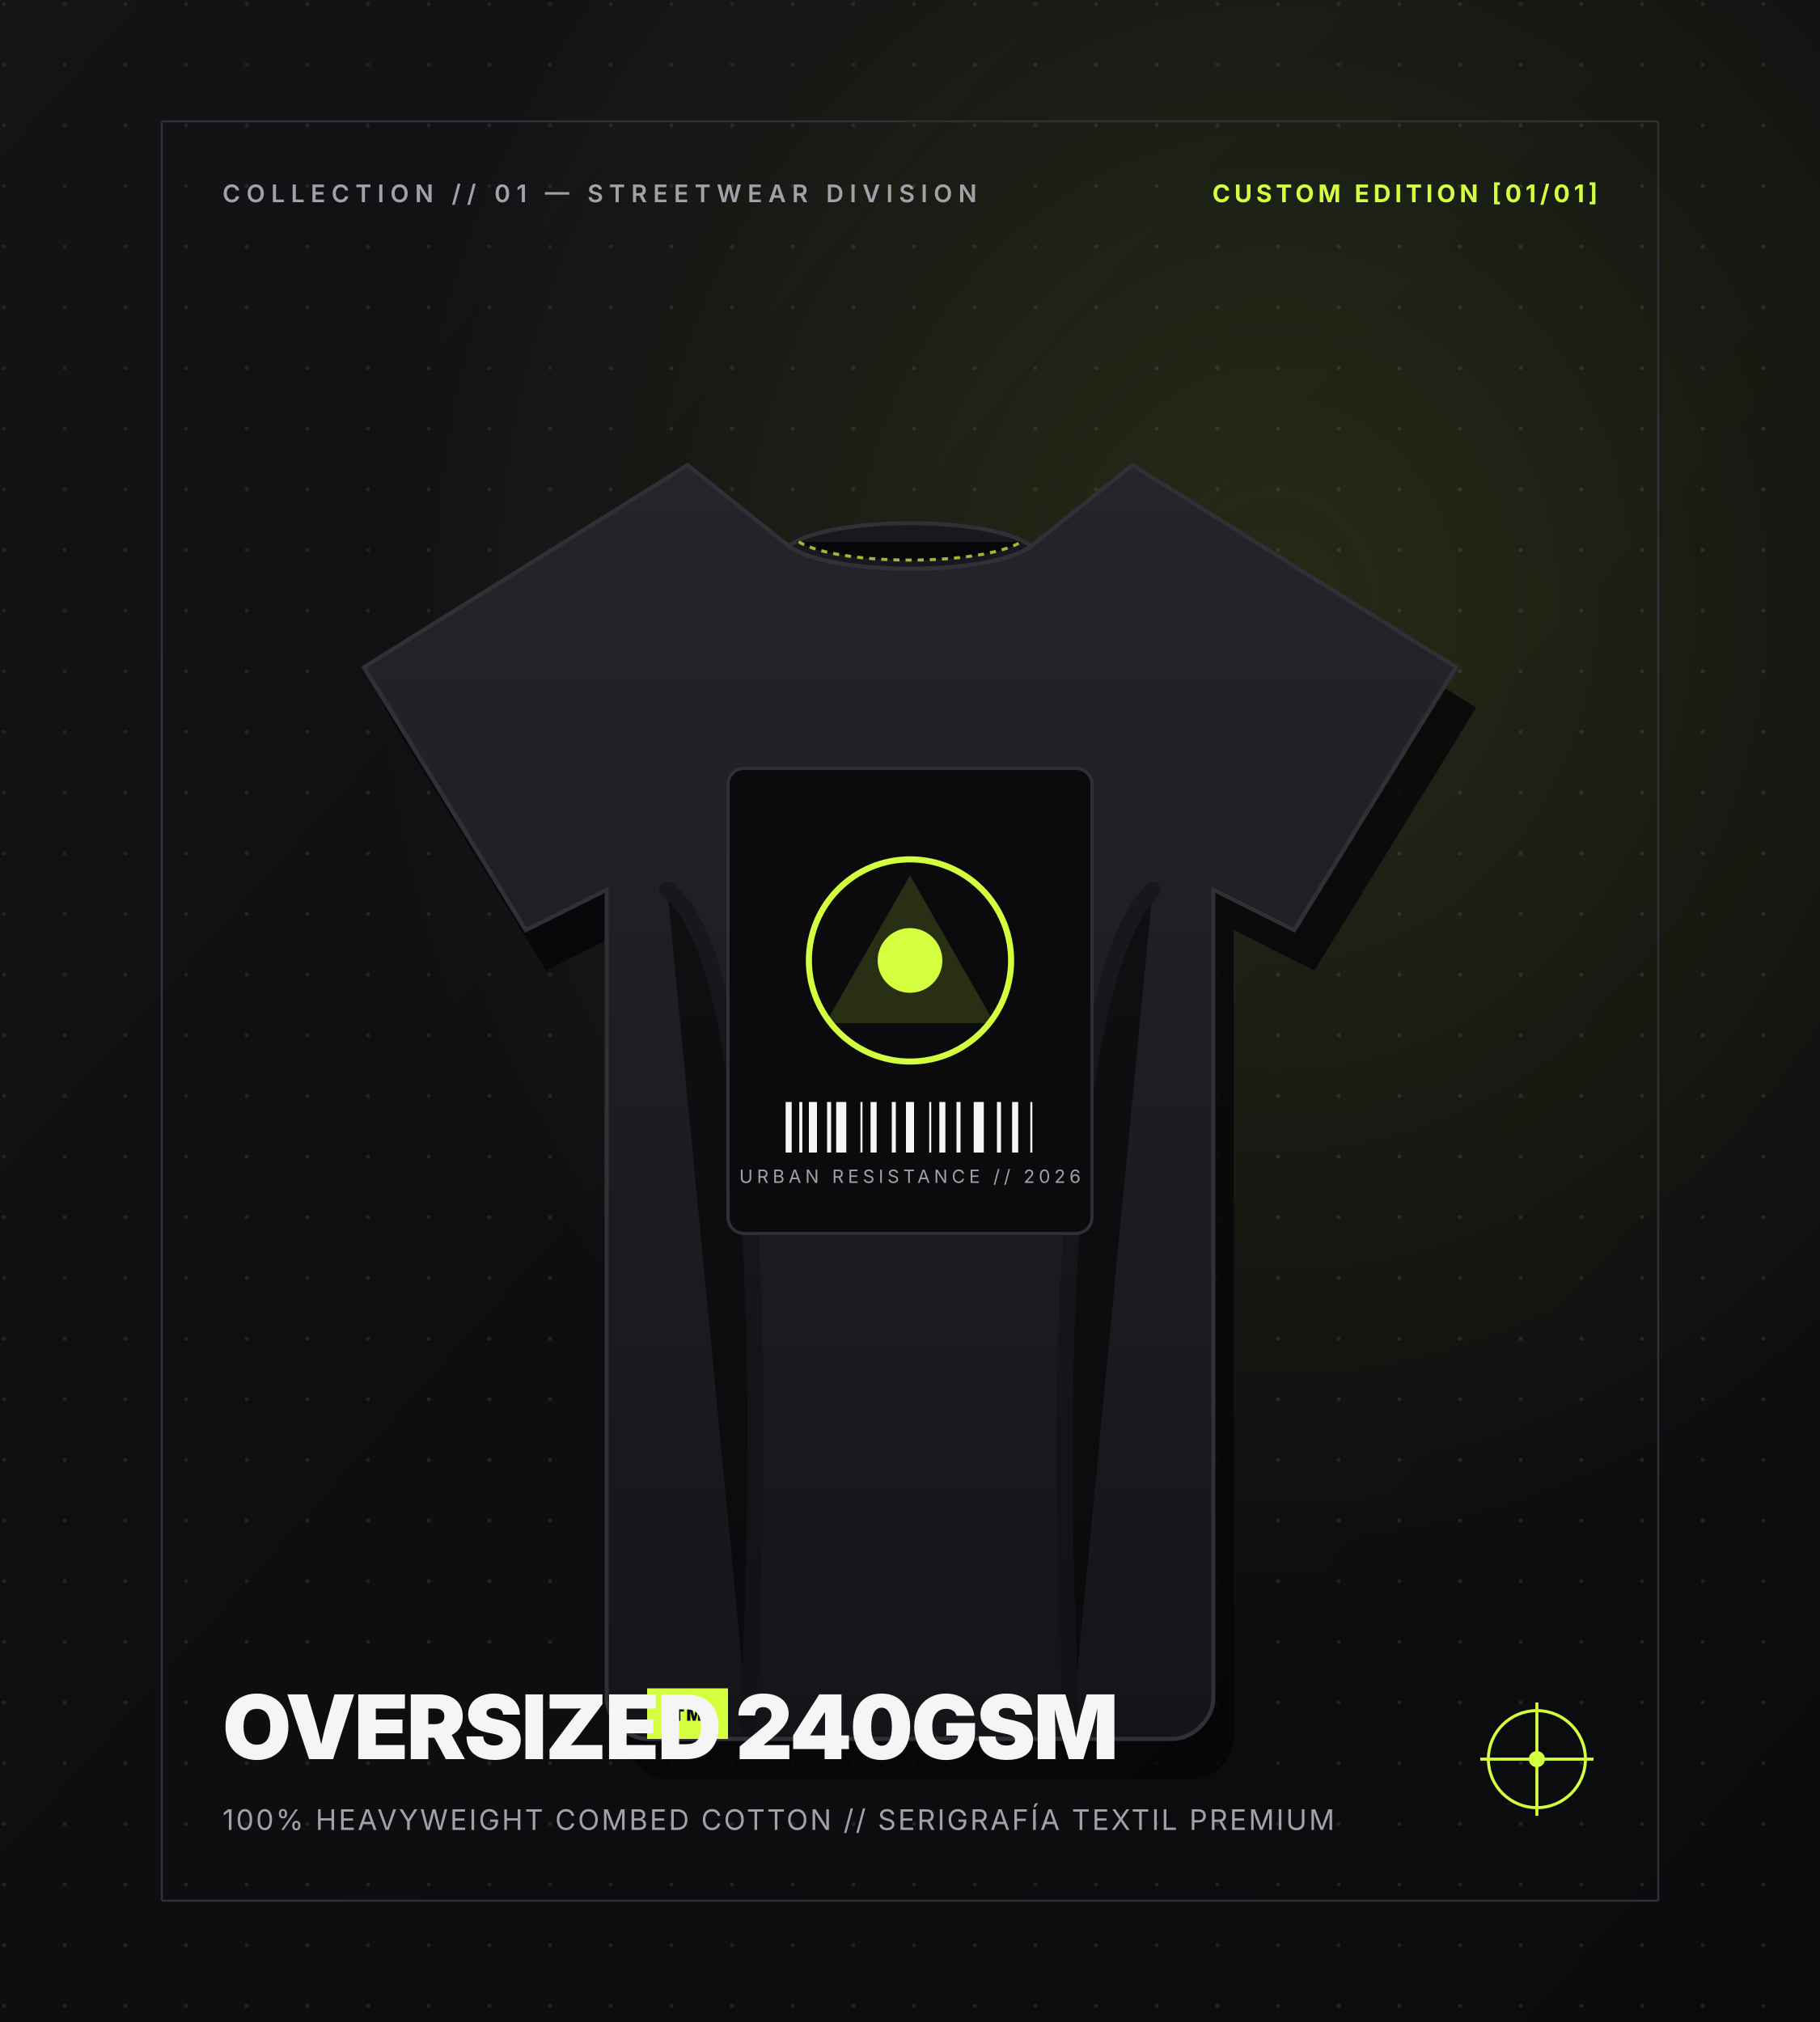
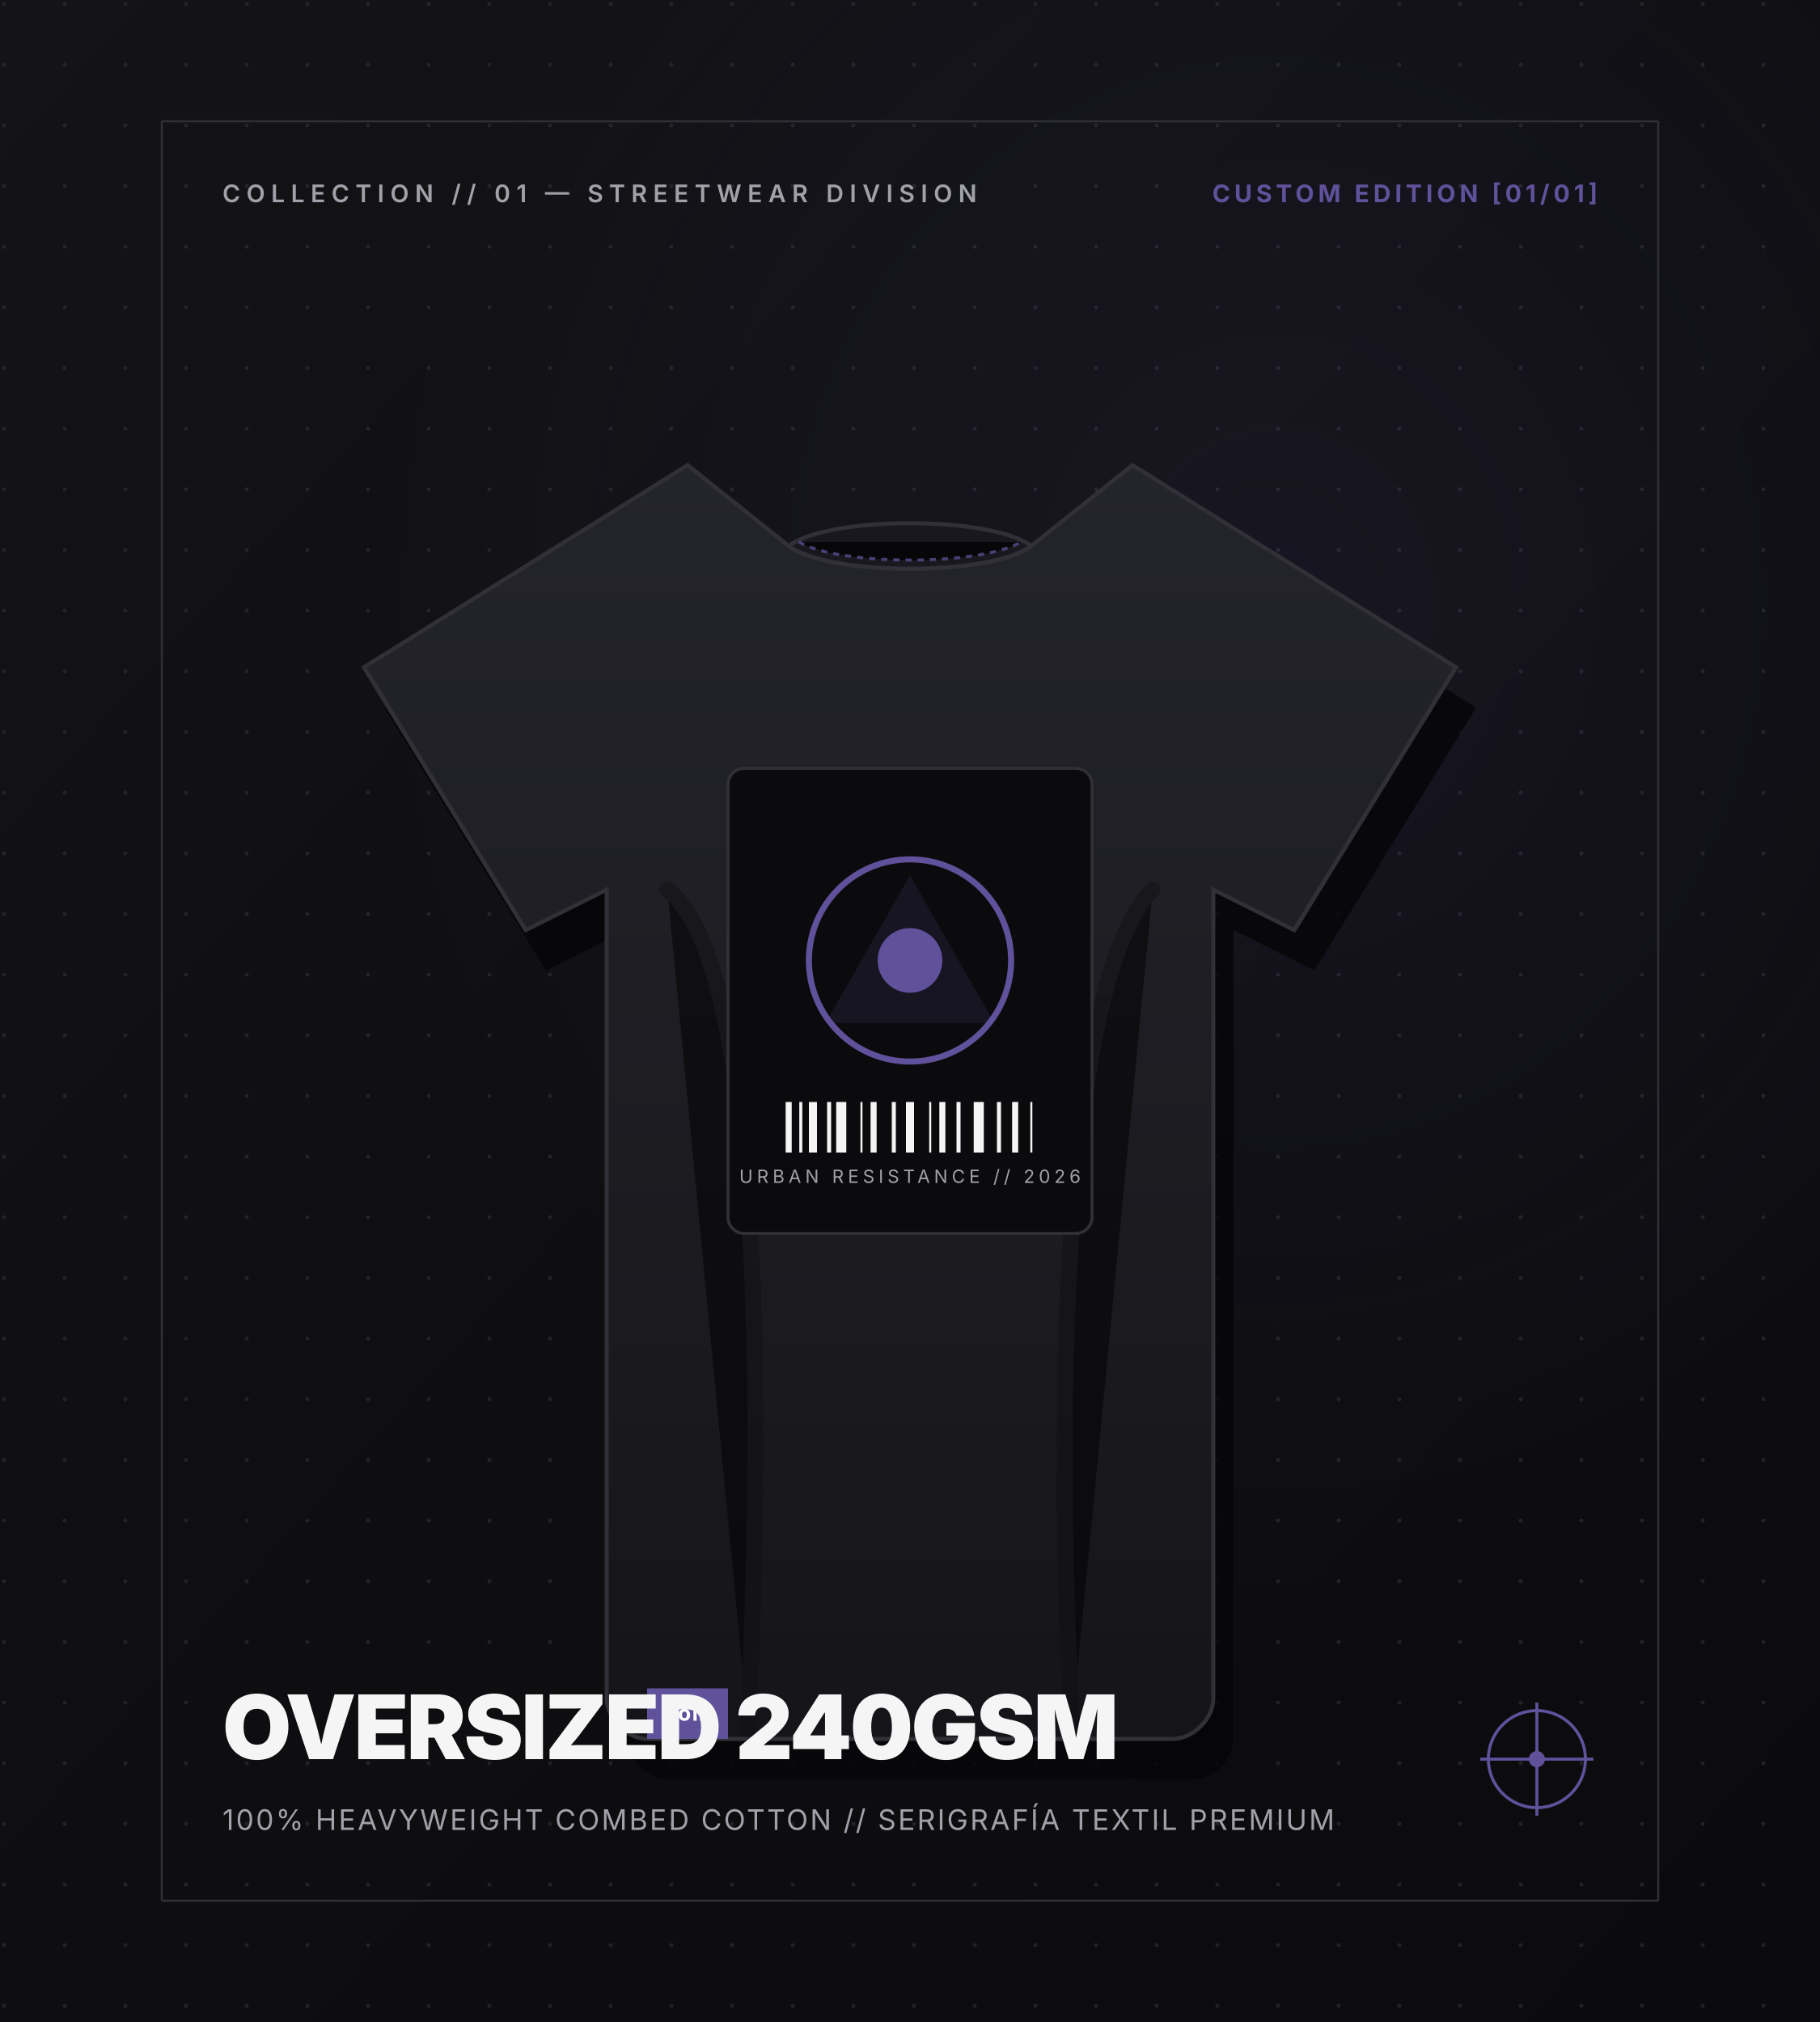
<svg xmlns="http://www.w3.org/2000/svg" viewBox="0 0 900 1000" width="100%" height="100%">
  <defs>
    <linearGradient id="bgGrad" x1="0%" y1="0%" x2="100%" y2="100%">
      <stop offset="0%" stop-color="#141417" />
      <stop offset="50%" stop-color="#0E0E11" />
      <stop offset="100%" stop-color="#0B0B0D" />
    </linearGradient>
    <radialGradient id="glowLime" cx="70%" cy="30%" r="50%">
-       <stop offset="0%" stop-color="#D4FF3F" stop-opacity="0.12" />
-       <stop offset="100%" stop-color="#D4FF3F" stop-opacity="0" />
+       <stop offset="0%" stop-color="#60519b" stop-opacity="0.12" />
+       <stop offset="100%" stop-color="#60519b" stop-opacity="0" />
    </radialGradient>
    <linearGradient id="teeGrad" x1="0%" y1="0%" x2="0%" y2="100%">
      <stop offset="0%" stop-color="#24242B" />
      <stop offset="100%" stop-color="#151519" />
    </linearGradient>
    <linearGradient id="foldGrad" x1="0%" y1="0%" x2="100%" y2="0%">
      <stop offset="0%" stop-color="#0B0B0D" stop-opacity="0.6" />
      <stop offset="50%" stop-color="#0B0B0D" stop-opacity="0" />
      <stop offset="100%" stop-color="#0B0B0D" stop-opacity="0.6" />
    </linearGradient>
    <pattern id="dotGrid" x="0" y="0" width="30" height="30" patternUnits="userSpaceOnUse">
      <circle cx="2" cy="2" r="1" fill="#303036" opacity="0.6" />
    </pattern>
  </defs>
  <rect width="900" height="1000" fill="url(#bgGrad)" />
  <rect width="900" height="1000" fill="url(#dotGrid)" />
  <rect width="900" height="1000" fill="url(#glowLime)" />
  <line x1="80" y1="60" x2="820" y2="60" stroke="#303036" stroke-width="1" />
  <line x1="80" y1="940" x2="820" y2="940" stroke="#303036" stroke-width="1" />
  <line x1="80" y1="60" x2="80" y2="940" stroke="#303036" stroke-width="1" />
  <line x1="820" y1="60" x2="820" y2="940" stroke="#303036" stroke-width="1" />
  <text x="110" y="100" fill="#A1A1AA" font-family="'Inter', sans-serif" font-size="12" letter-spacing="3" font-weight="600">COLLECTION // 01 — STREETWEAR DIVISION</text>
-   <text x="790" y="100" fill="#D4FF3F" font-family="'Inter', sans-serif" font-size="12" letter-spacing="2" font-weight="700" text-anchor="end">CUSTOM EDITION [01/01]</text>
+   <text x="790" y="100" fill="#60519b" font-family="'Inter', sans-serif" font-size="12" letter-spacing="2" font-weight="700" text-anchor="end">CUSTOM EDITION [01/01]</text>
  <g transform="translate(130, 140)">
    <path d="M210 90 L260 130 C280 145 360 145 380 130 L430 90 L590 190 L510 320 L470 300 L470 700 C470 710 460 720 450 720 L190 720 C180 720 170 710 170 700 L170 300 L130 320 L50 190 Z" fill="#050507" opacity="0.8" transform="translate(10, 20)" />
    <path d="M210 90 L260 130 C280 145 360 145 380 130 L430 90 L590 190 L510 320 L470 300 L470 700 C470 710 460 720 450 720 L190 720 C180 720 170 710 170 700 L170 300 L130 320 L50 190 Z" fill="url(#teeGrad)" stroke="#303036" stroke-width="2" />
    <path d="M200 300 C240 330 250 500 240 715" stroke="#101013" stroke-width="8" stroke-linecap="round" opacity="0.5" />
    <path d="M440 300 C400 340 390 520 400 715" stroke="#101013" stroke-width="8" stroke-linecap="round" opacity="0.5" />
    <path d="M260 130 C280 145 360 145 380 130 C360 115 280 115 260 130 Z" fill="#18181E" stroke="#303036" stroke-width="2" />
-     <path d="M265 128 C285 140 355 140 375 128" stroke="#D4FF3F" stroke-width="1.5" stroke-dasharray="3,3" opacity="0.7" />
+     <path d="M265 128 C285 140 355 140 375 128" stroke="#60519b" stroke-width="1.5" stroke-dasharray="3,3" opacity="0.7" />
    <line x1="50" y1="190" x2="130" y2="320" stroke="#303036" stroke-width="2" />
    <line x1="590" y1="190" x2="510" y2="320" stroke="#303036" stroke-width="2" />
    <g transform="translate(230, 240)">
      <rect width="180" height="230" rx="8" fill="#0B0B0D" stroke="#303036" stroke-width="1.5" />
-       <circle cx="90" cy="95" r="50" fill="none" stroke="#D4FF3F" stroke-width="3" />
-       <polygon points="90,55 130,125 50,125" fill="#D4FF3F" opacity="0.15" stroke="#D4FF3F" stroke-width="2" />
-       <circle cx="90" cy="95" r="16" fill="#D4FF3F" />
+       <circle cx="90" cy="95" r="50" fill="none" stroke="#60519b" stroke-width="3" />
+       <polygon points="90,55 130,125 50,125" fill="#60519b" opacity="0.15" stroke="#60519b" stroke-width="2" />
+       <circle cx="90" cy="95" r="16" fill="#60519b" />
      <g transform="translate(30, 165)">
        <line x1="0" y1="0" x2="0" y2="25" stroke="#F5F5F5" stroke-width="3" />
        <line x1="6" y1="0" x2="6" y2="25" stroke="#F5F5F5" stroke-width="1.5" />
        <line x1="12" y1="0" x2="12" y2="25" stroke="#F5F5F5" stroke-width="4" />
        <line x1="20" y1="0" x2="20" y2="25" stroke="#F5F5F5" stroke-width="2" />
        <line x1="26" y1="0" x2="26" y2="25" stroke="#F5F5F5" stroke-width="5" />
        <line x1="36" y1="0" x2="36" y2="25" stroke="#F5F5F5" stroke-width="1" />
        <line x1="42" y1="0" x2="42" y2="25" stroke="#F5F5F5" stroke-width="3" />
        <line x1="52" y1="0" x2="52" y2="25" stroke="#F5F5F5" stroke-width="2" />
        <line x1="60" y1="0" x2="60" y2="25" stroke="#F5F5F5" stroke-width="4" />
        <line x1="70" y1="0" x2="70" y2="25" stroke="#F5F5F5" stroke-width="1" />
        <line x1="76" y1="0" x2="76" y2="25" stroke="#F5F5F5" stroke-width="3" />
        <line x1="84" y1="0" x2="84" y2="25" stroke="#F5F5F5" stroke-width="2" />
        <line x1="94" y1="0" x2="94" y2="25" stroke="#F5F5F5" stroke-width="5" />
        <line x1="104" y1="0" x2="104" y2="25" stroke="#F5F5F5" stroke-width="2" />
        <line x1="112" y1="0" x2="112" y2="25" stroke="#F5F5F5" stroke-width="3" />
        <line x1="120" y1="0" x2="120" y2="25" stroke="#F5F5F5" stroke-width="1" />
      </g>
      <text x="90" y="205" fill="#A1A1AA" font-family="'Inter', sans-serif" font-size="9" letter-spacing="2" text-anchor="middle">URBAN RESISTANCE // 2026</text>
    </g>
-     <rect x="190" y="695" width="40" height="25" fill="#D4FF3F" />
-     <text x="210" y="711" fill="#0B0B0D" font-family="'Inter', sans-serif" font-size="8" font-weight="900" letter-spacing="1" text-anchor="middle">TM</text>
+     <rect x="190" y="695" width="40" height="25" fill="#60519b" />
+     <text x="210" y="711" fill="#FFFFFF" font-family="'Inter', sans-serif" font-size="8" font-weight="900" letter-spacing="1" text-anchor="middle">VOID</text>
  </g>
  <text x="110" y="870" fill="#F5F5F5" font-family="'Inter', sans-serif" font-size="44" font-weight="900" letter-spacing="-1">OVERSIZED 240GSM</text>
  <text x="110" y="905" fill="#A1A1AA" font-family="'Inter', sans-serif" font-size="14" letter-spacing="1">100% HEAVYWEIGHT COMBED COTTON // SERIGRAFÍA TEXTIL PREMIUM</text>
  <g transform="translate(730, 840)">
-     <circle cx="30" cy="30" r="24" fill="none" stroke="#D4FF3F" stroke-width="1.5" />
-     <line x1="30" y1="2" x2="30" y2="58" stroke="#D4FF3F" stroke-width="1.5" />
-     <line x1="2" y1="30" x2="58" y2="30" stroke="#D4FF3F" stroke-width="1.5" />
-     <circle cx="30" cy="30" r="4" fill="#D4FF3F" />
+     <circle cx="30" cy="30" r="24" fill="none" stroke="#60519b" stroke-width="1.5" />
+     <line x1="30" y1="2" x2="30" y2="58" stroke="#60519b" stroke-width="1.5" />
+     <line x1="2" y1="30" x2="58" y2="30" stroke="#60519b" stroke-width="1.5" />
+     <circle cx="30" cy="30" r="4" fill="#60519b" />
  </g>
</svg>
